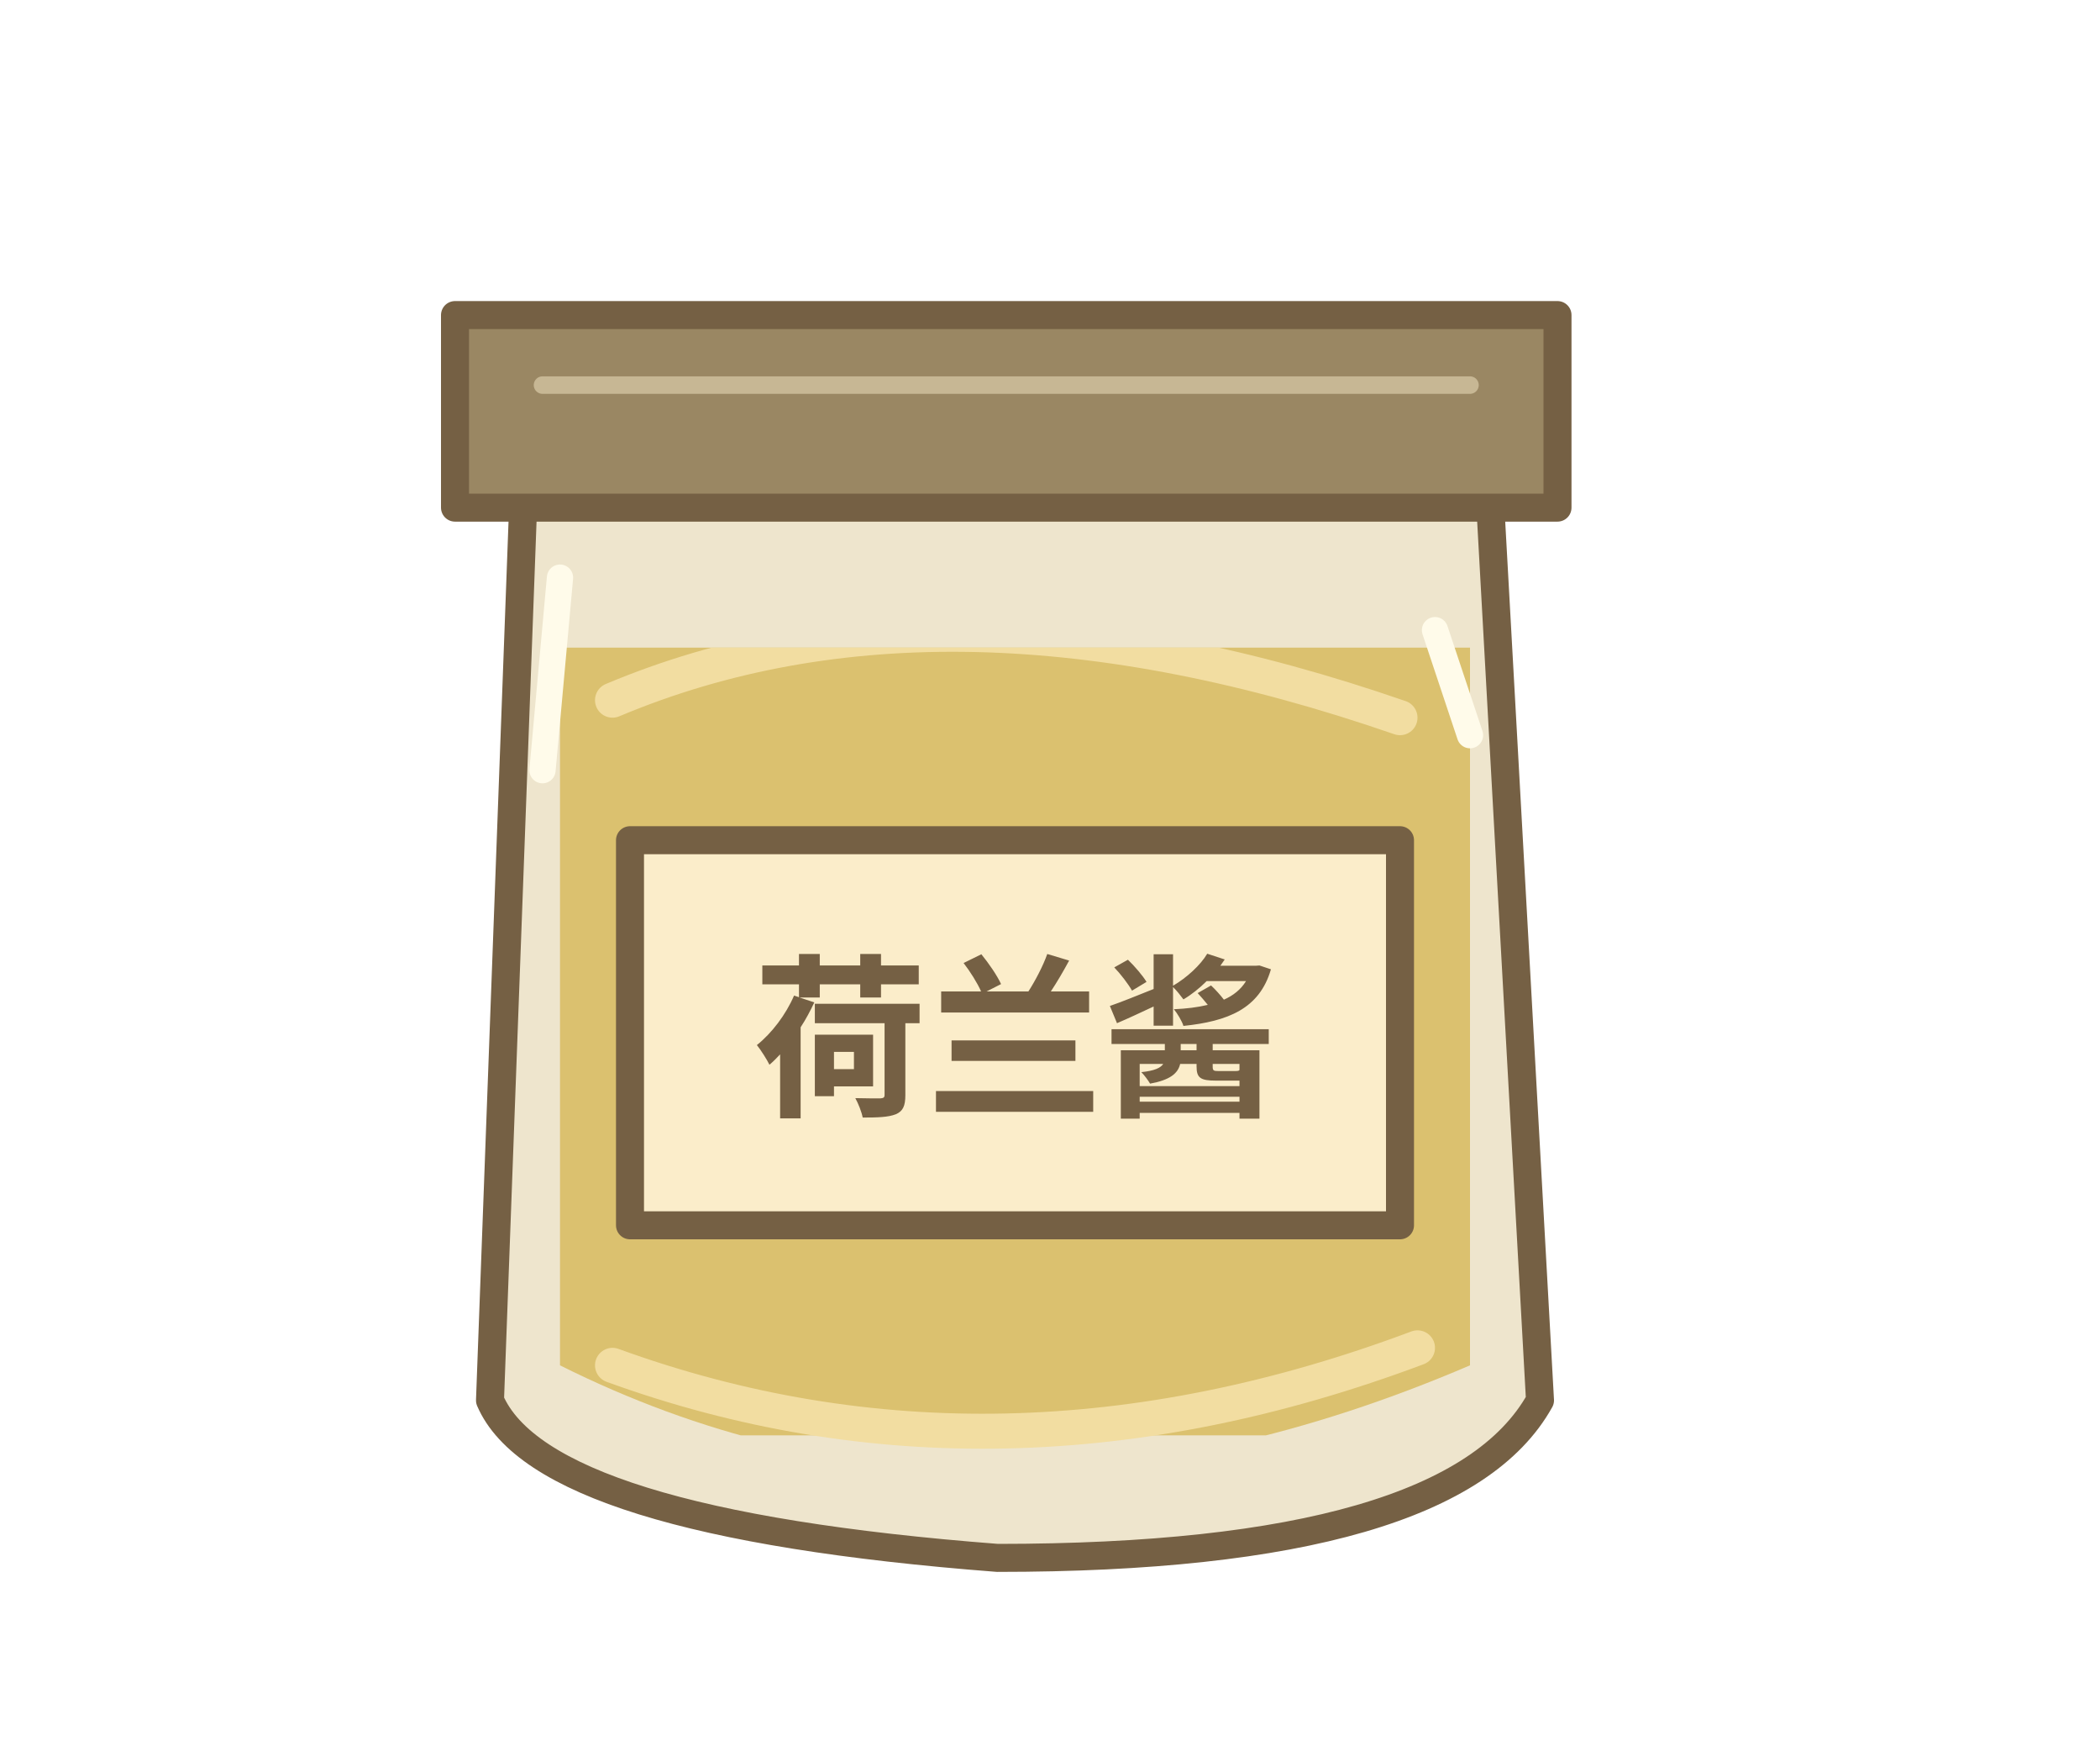
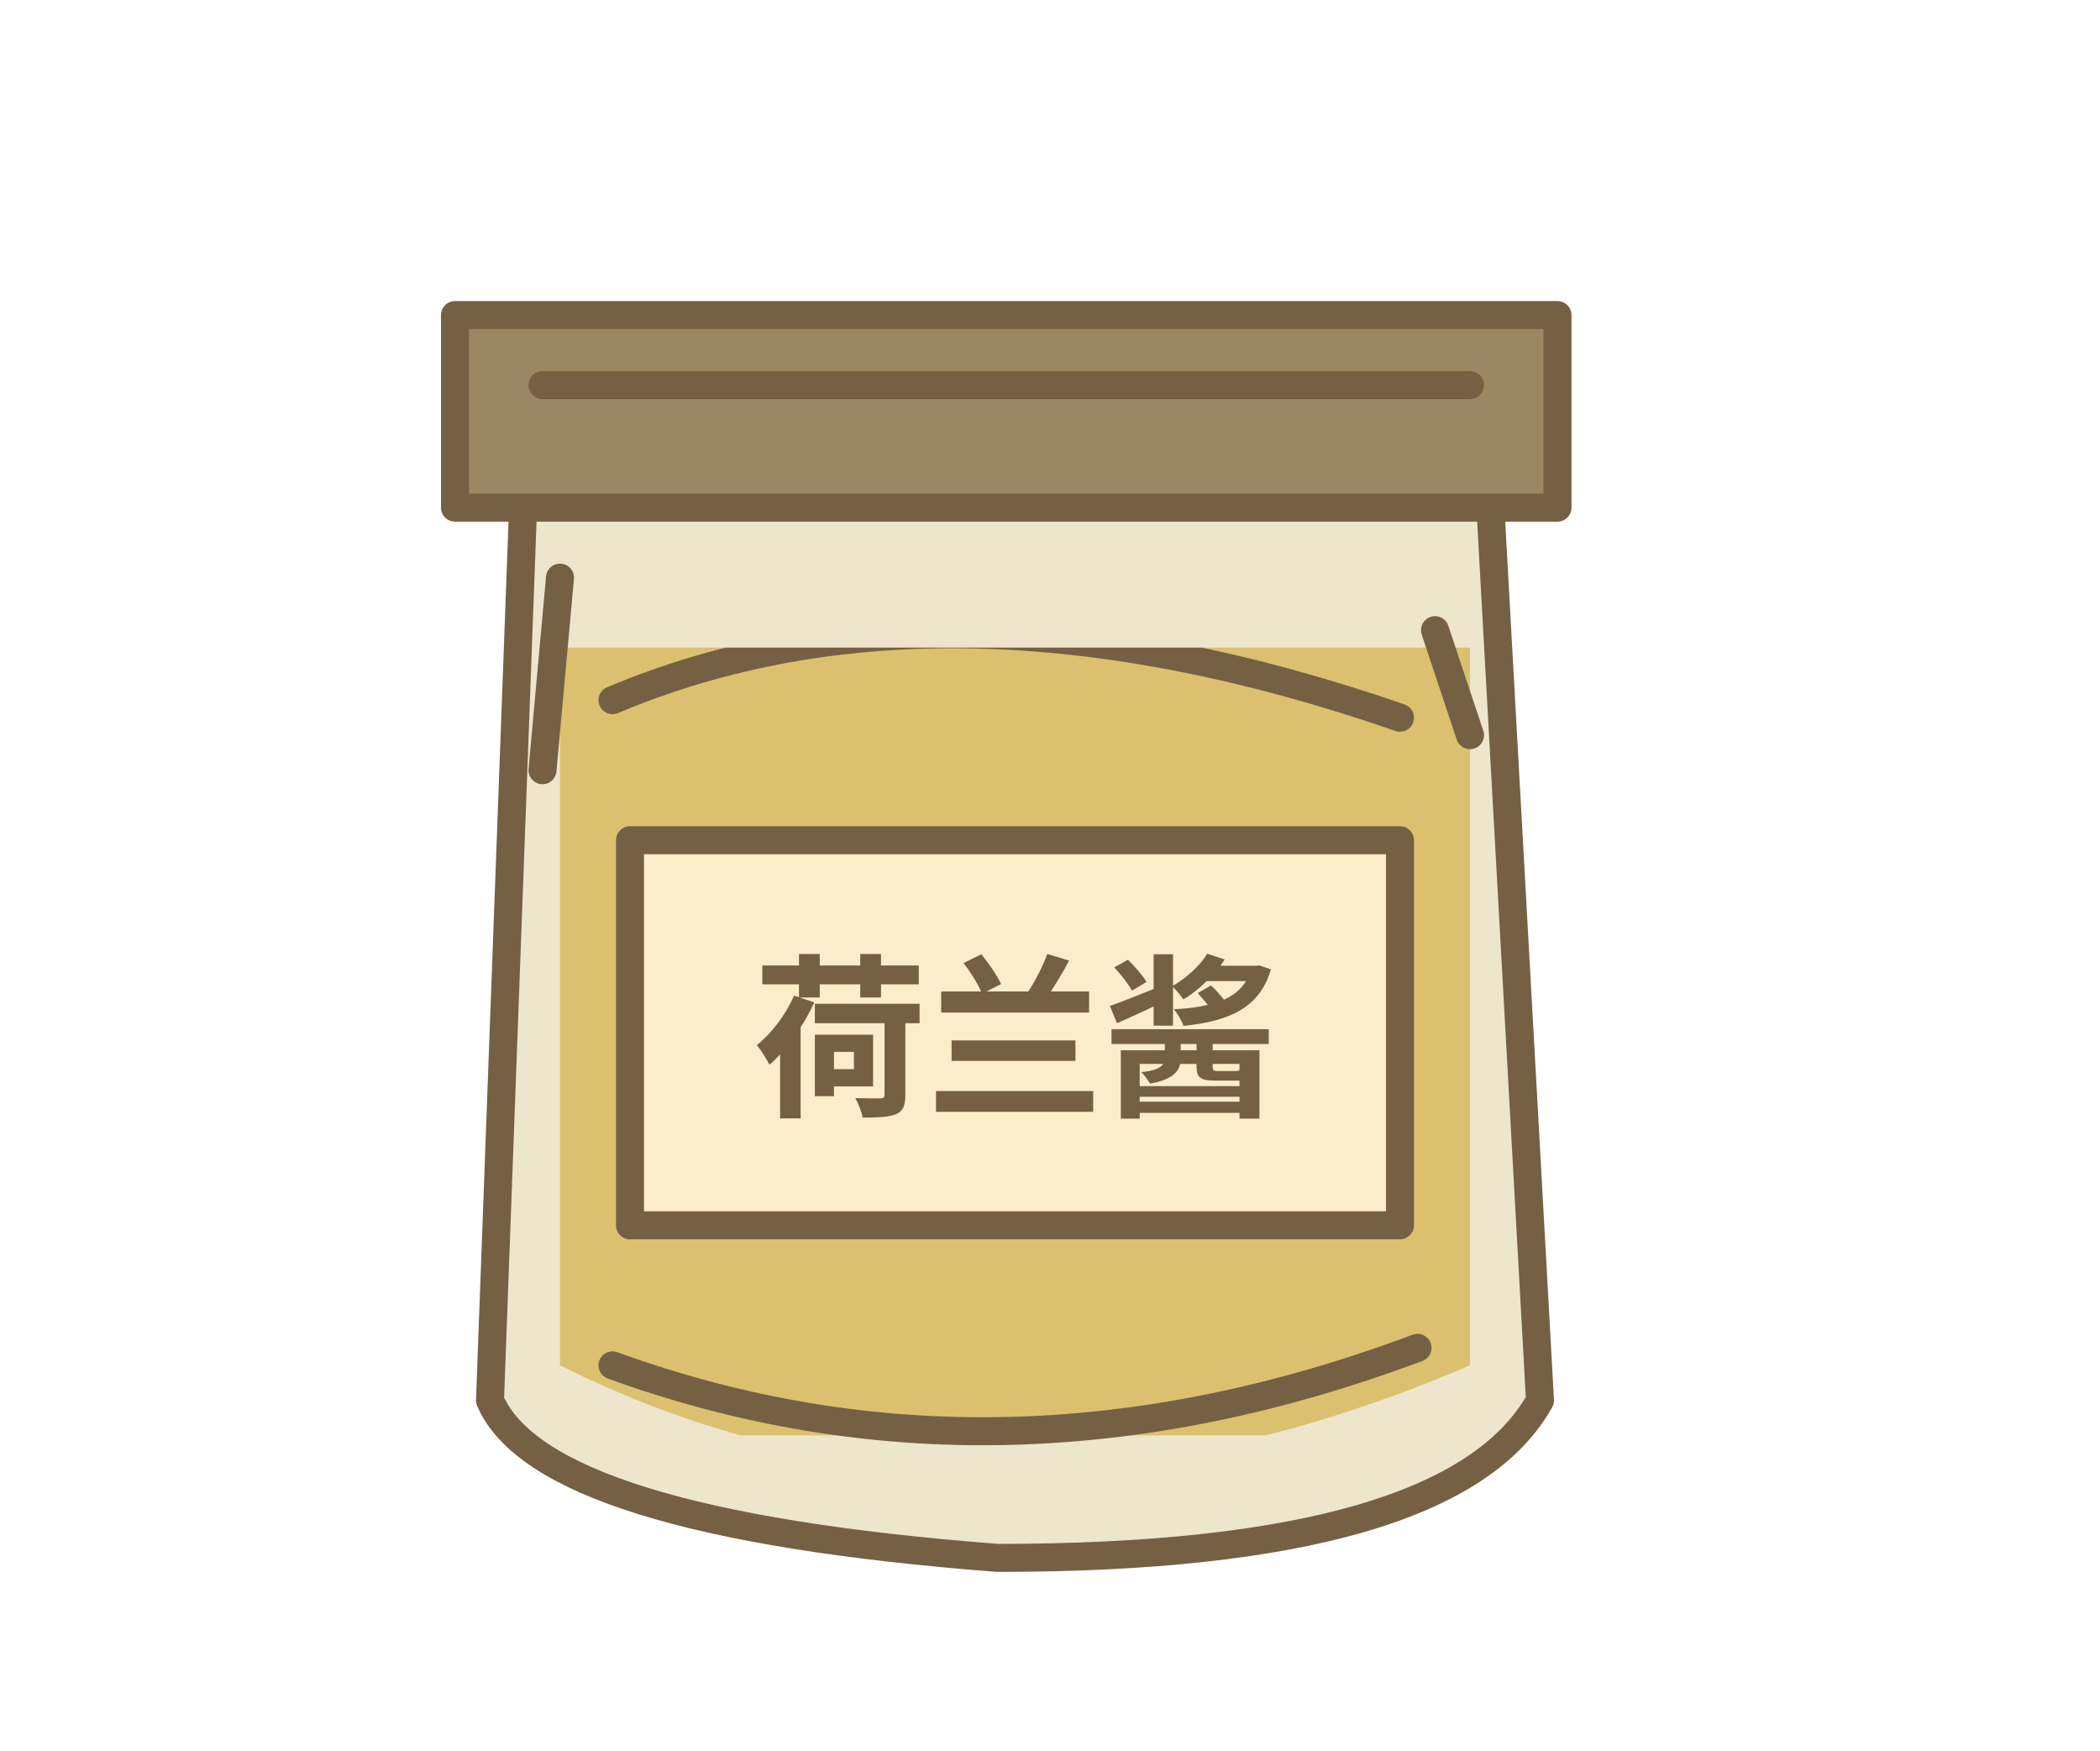
<svg xmlns="http://www.w3.org/2000/svg" width="120" height="100" viewBox="0 0 120 100">
  <g stroke-linecap="round" stroke-linejoin="round">
    <path d="M30 26 L85 26 L88 80 Q83 89 57 89 Q31 87 28 80Z" fill="#EEE5CD" stroke="#756044" stroke-width="1.6" />
    <path d="M26 18 L89 18 L89 29 L26 29Z" fill="#9A8763" stroke="#756044" stroke-width="1.6" />
-     <path d="M31 22 L84 22" fill="none" stroke="#C7B794" stroke-width="1" />
+     <path d="M31 22 L84 22" fill="none" stroke="#756044" stroke-width="1.6" stroke-linecap="round" stroke-linejoin="round" />
    <defs>
      <clipPath id="jar-I175">
        <path d="M32 37 L84 37 L84 78 Q56 90 32 78Z" />
      </clipPath>
    </defs>
    <g clip-path="url(#jar-I175)">
      <path d="M31 37 L84 37 L84 82 L31 82Z" fill="#DBC16F" stroke="none" stroke-width="0" />
-       <path d="M35 40 Q54 32 80 41 M35 78 Q57 86 81 77" fill="none" stroke="#F2DDA1" stroke-width="2" />
+       <path d="M35 40 Q54 32 80 41 M35 78 Q57 86 81 77" fill="none" stroke="#756044" stroke-width="1.6" stroke-linecap="round" stroke-linejoin="round" />
    </g>
    <path d="M36 48 L80 48 L80 70 L36 70Z" fill="#FBEDCA" stroke="#756044" stroke-width="1.6" />
    <text x="58" y="63" font-family="sans-serif" font-size="10" font-weight="600" fill="#756044" text-anchor="middle">荷兰酱</text>
-     <path d="M32 33 L31 44 M82 36 L84 42" fill="none" stroke="#FFFBEA" stroke-width="1.5" />
+     <path d="M32 33 L31 44 M82 36 L84 42" fill="none" stroke="#756044" stroke-width="1.6" stroke-linecap="round" stroke-linejoin="round" />
  </g>
</svg>
